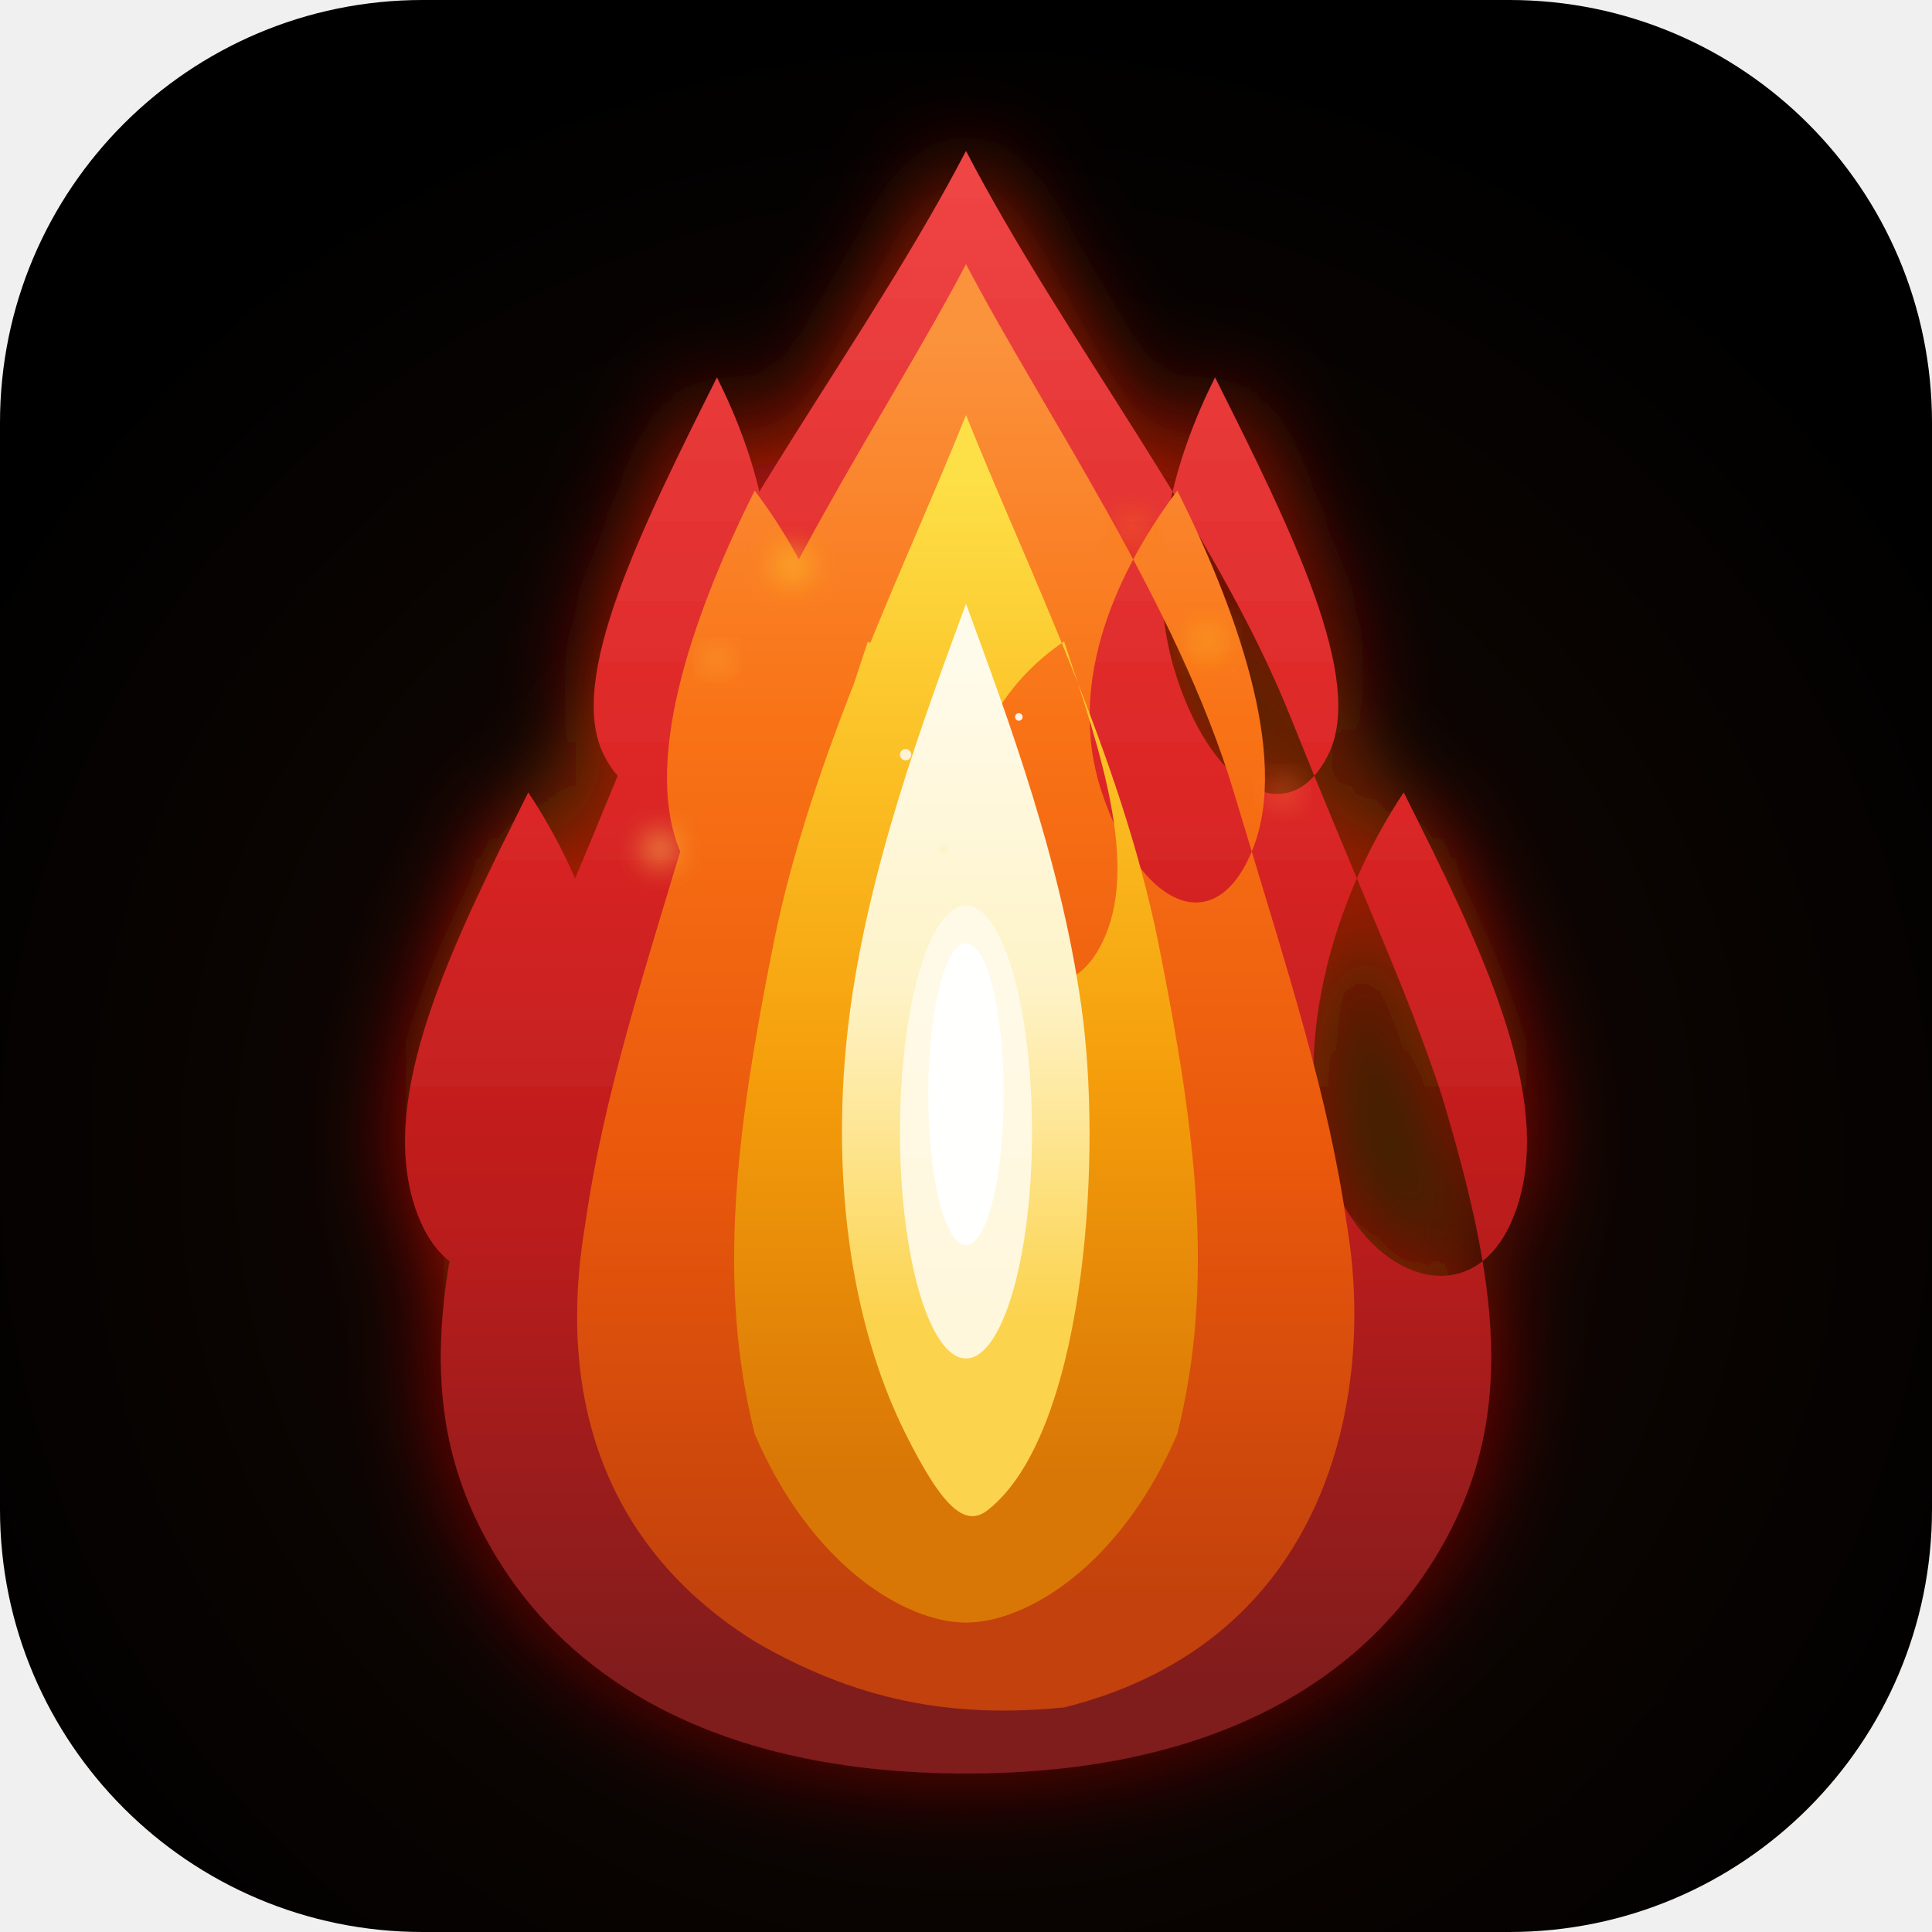
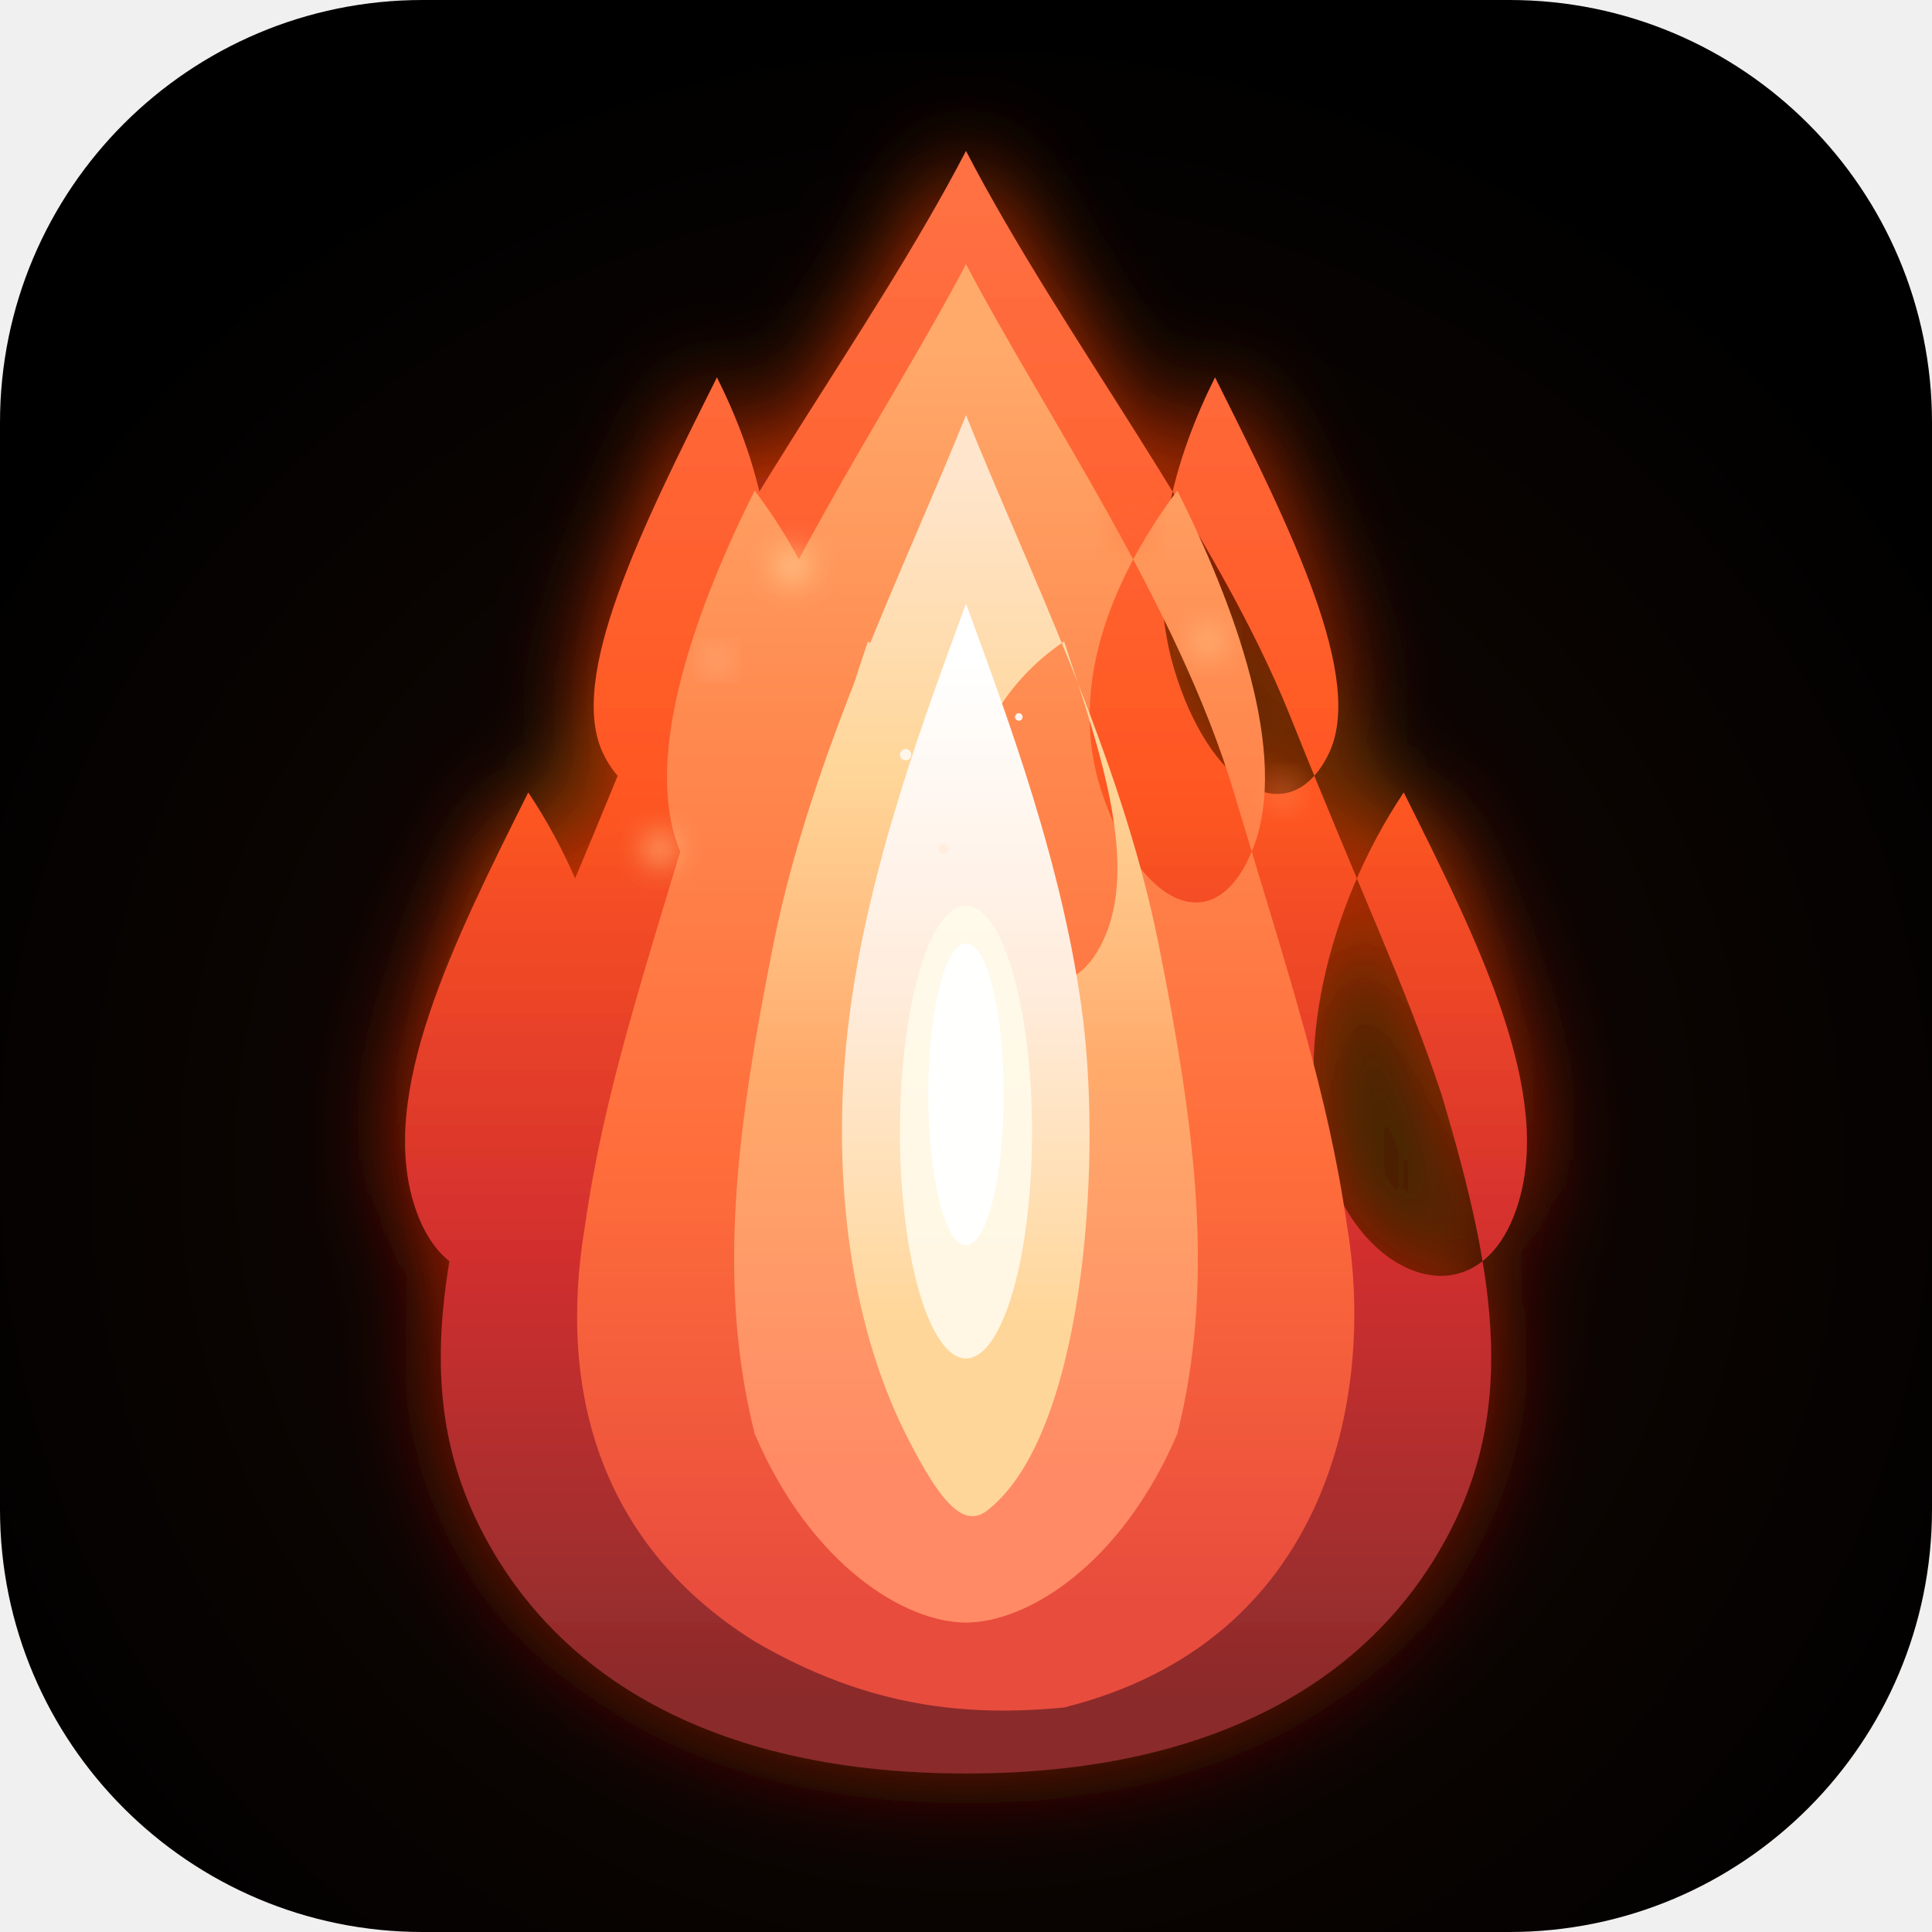
<svg xmlns="http://www.w3.org/2000/svg" width="1024" height="1024" viewBox="0 0 1024 1024" fill="none">
  <defs>
    <radialGradient id="bgGlow" cx="50%" cy="60%" r="60%" fx="50%" fy="60%">
      <stop offset="0%" stop-color="#1a0a00" />
      <stop offset="50%" stop-color="#0d0502" />
      <stop offset="100%" stop-color="#000000" />
    </radialGradient>
    <linearGradient id="outerFlame" x1="512" y1="900" x2="512" y2="100" gradientUnits="userSpaceOnUse">
-       <stop offset="0%" stop-color="#7f1d1d" />
-       <stop offset="30%" stop-color="#b91c1c" />
-       <stop offset="60%" stop-color="#dc2626" />
-       <stop offset="100%" stop-color="#ef4444" />
+       <stop offset="0%" stop-color="#8B2C2C" />
+       <stop offset="30%" stop-color="#D32F2F" />
+       <stop offset="60%" stop-color="#FF5722" />
+       <stop offset="100%" stop-color="#FF7043" />
    </linearGradient>
    <linearGradient id="midFlame" x1="512" y1="850" x2="512" y2="180" gradientUnits="userSpaceOnUse">
-       <stop offset="0%" stop-color="#c2410c" />
-       <stop offset="35%" stop-color="#ea580c" />
-       <stop offset="70%" stop-color="#f97316" />
-       <stop offset="100%" stop-color="#fb923c" />
+       <stop offset="0%" stop-color="#E84C3D" />
+       <stop offset="35%" stop-color="#FF6D3B" />
+       <stop offset="70%" stop-color="#FF8A50" />
+       <stop offset="100%" stop-color="#FFAA6B" />
    </linearGradient>
    <linearGradient id="innerFlame" x1="512" y1="780" x2="512" y2="250" gradientUnits="userSpaceOnUse">
-       <stop offset="0%" stop-color="#d97706" />
-       <stop offset="40%" stop-color="#f59e0b" />
-       <stop offset="70%" stop-color="#fbbf24" />
-       <stop offset="100%" stop-color="#fde047" />
+       <stop offset="0%" stop-color="#FF8A65" />
+       <stop offset="40%" stop-color="#FFAA6B" />
+       <stop offset="70%" stop-color="#FFD699" />
+       <stop offset="100%" stop-color="#FFE5CC" />
    </linearGradient>
    <linearGradient id="coreFlame" x1="512" y1="700" x2="512" y2="350" gradientUnits="userSpaceOnUse">
-       <stop offset="0%" stop-color="#fcd34d" />
-       <stop offset="50%" stop-color="#fef3c7" />
-       <stop offset="100%" stop-color="#fffbeb" />
+       <stop offset="0%" stop-color="#FFD699" />
+       <stop offset="50%" stop-color="#FFECDC" />
+       <stop offset="100%" stop-color="#FFFFFF" />
    </linearGradient>
    <filter id="flameGlow" x="-50%" y="-50%" width="200%" height="200%">
      <feGaussianBlur in="SourceGraphic" stdDeviation="25" result="blur" />
      <feColorMatrix in="blur" type="matrix" values="1 0 0 0 0  0 0.4 0 0 0  0 0 0.1 0 0  0 0 0 0.8 0" />
      <feMerge>
        <feMergeNode />
        <feMergeNode in="SourceGraphic" />
      </feMerge>
    </filter>
    <filter id="innerGlow" x="-30%" y="-30%" width="160%" height="160%">
      <feGaussianBlur in="SourceGraphic" stdDeviation="15" result="blur" />
      <feColorMatrix in="blur" type="matrix" values="1 0.8 0 0 0  0.6 0.3 0 0 0  0 0 0 0 0  0 0 0 1 0" />
    </filter>
    <filter id="emberGlow" x="-100%" y="-100%" width="300%" height="300%">
      <feGaussianBlur in="SourceGraphic" stdDeviation="8" />
    </filter>
  </defs>
  <rect width="1024" height="1024" rx="224" fill="url(#bgGlow)" />
-   <ellipse cx="512" cy="600" rx="280" ry="320" fill="#f97316" opacity="0.15" filter="url(#innerGlow)" />
+   <ellipse cx="512" cy="600" rx="280" ry="320" fill="#FF6633" opacity="0.15" filter="url(#innerGlow)" />
  <path filter="url(#flameGlow)" d="     M512 80     C460 180, 380 280, 340 380     C300 480, 280 520, 260 580     C230 680, 220 750, 260 820     C300 890, 380 940, 512 940     C644 940, 724 890, 764 820     C804 750, 794 680, 764 580     C744 520, 724 480, 684 380     C644 280, 564 180, 512 80     Z     M380 200     C340 280, 300 360, 320 400     C340 440, 380 420, 400 360     C420 300, 400 240, 380 200     Z     M644 200     C684 280, 724 360, 704 400     C684 440, 644 420, 624 360     C604 300, 624 240, 644 200     Z     M280 420     C240 500, 200 580, 220 640     C240 700, 300 680, 320 620     C340 560, 320 480, 280 420     Z     M744 420     C784 500, 824 580, 804 640     C784 700, 724 680, 704 620     C684 560, 704 480, 744 420     Z   " fill="url(#outerFlame)" />
  <path d="     M512 140     C470 220, 400 320, 370 420     C340 520, 320 580, 310 650     C295 740, 320 820, 400 870     C460 905, 512 910, 564 905     C704 870, 729 740, 714 650     C704 580, 684 520, 654 420     C624 320, 554 220, 512 140     Z     M400 260     C370 320, 340 400, 360 450     C380 500, 420 480, 440 420     C460 360, 430 300, 400 260     Z     M624 260     C654 320, 684 400, 664 450     C644 500, 604 480, 584 420     C564 360, 594 300, 624 260     Z   " fill="url(#midFlame)" />
  <path d="     M512 220     C480 300, 430 400, 410 500     C390 600, 380 680, 400 760     C430 830, 480 860, 512 860     C544 860, 594 830, 624 760     C644 680, 634 600, 614 500     C594 400, 544 300, 512 220     Z     M460 340     C440 400, 420 460, 440 500     C460 540, 500 520, 510 460     C520 400, 490 360, 460 340     Z     M564 340     C584 400, 604 460, 584 500     C564 540, 524 520, 514 460     C504 400, 534 360, 564 340     Z   " fill="url(#innerFlame)" />
  <path d="     M512 320     C490 380, 460 460, 450 540     C440 620, 450 700, 480 760     C500 800, 512 810, 524 800     C574 760, 584 620, 574 540     C564 460, 534 380, 512 320     Z   " fill="url(#coreFlame)" />
  <ellipse cx="512" cy="600" rx="35" ry="120" fill="#fffbeb" opacity="0.9" />
  <ellipse cx="512" cy="580" rx="20" ry="80" fill="#ffffff" opacity="0.95" />
-   <circle cx="420" cy="300" r="8" fill="#fbbf24" filter="url(#emberGlow)" />
-   <circle cx="600" cy="280" r="6" fill="#f97316" filter="url(#emberGlow)" />
-   <circle cx="350" cy="450" r="7" fill="#fcd34d" filter="url(#emberGlow)" />
-   <circle cx="680" cy="420" r="5" fill="#fb923c" filter="url(#emberGlow)" />
-   <circle cx="380" cy="350" r="4" fill="#fde047" filter="url(#emberGlow)" />
-   <circle cx="640" cy="340" r="6" fill="#fbbf24" filter="url(#emberGlow)" />
+   <circle cx="420" cy="300" r="8" fill="#FFD699" filter="url(#emberGlow)" />
+   <circle cx="600" cy="280" r="6" fill="#FF6633" filter="url(#emberGlow)" />
+   <circle cx="350" cy="450" r="7" fill="#FFD699" filter="url(#emberGlow)" />
+   <circle cx="680" cy="420" r="5" fill="#FFAA6B" filter="url(#emberGlow)" />
+   <circle cx="380" cy="350" r="4" fill="#FFE5CC" filter="url(#emberGlow)" />
+   <circle cx="640" cy="340" r="6" fill="#FFD699" filter="url(#emberGlow)" />
  <circle cx="480" cy="400" r="3" fill="#ffffff" opacity="0.8" />
  <circle cx="540" cy="380" r="2" fill="#ffffff" opacity="0.9" />
-   <circle cx="500" cy="450" r="2.5" fill="#fef3c7" opacity="0.85" />
+   <circle cx="500" cy="450" r="2.5" fill="#FFECDC" opacity="0.85" />
</svg>
